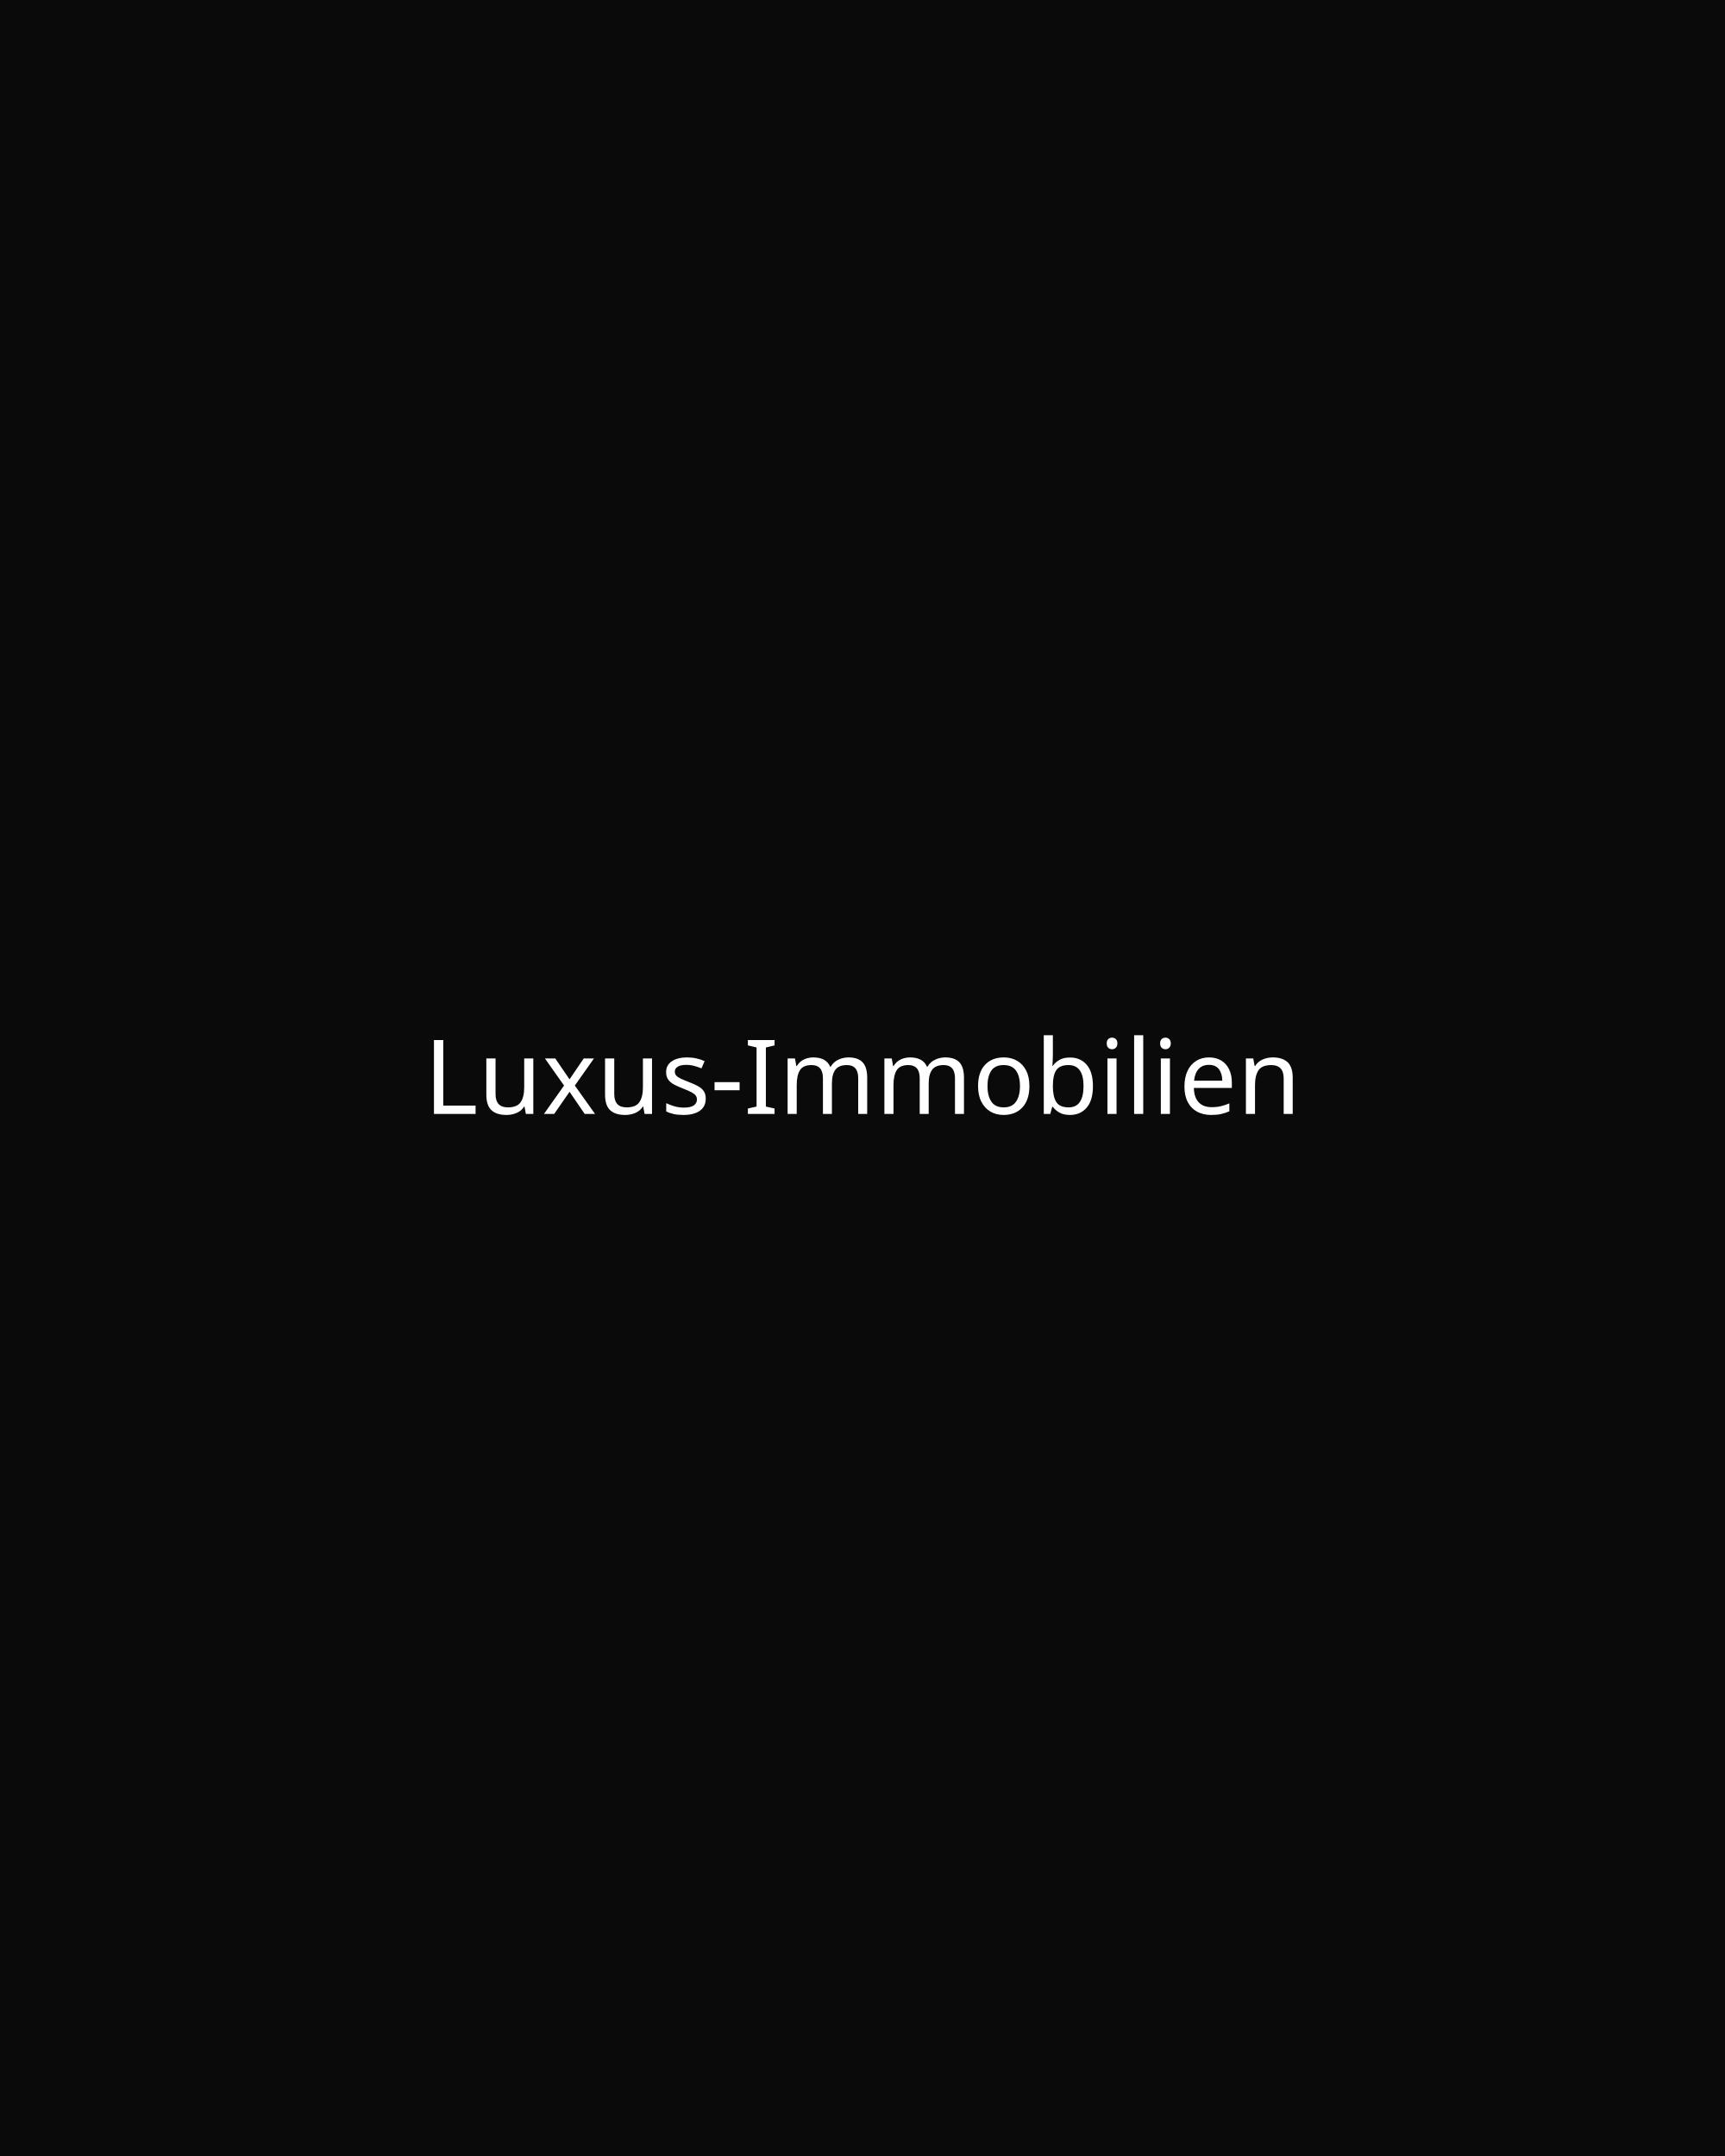
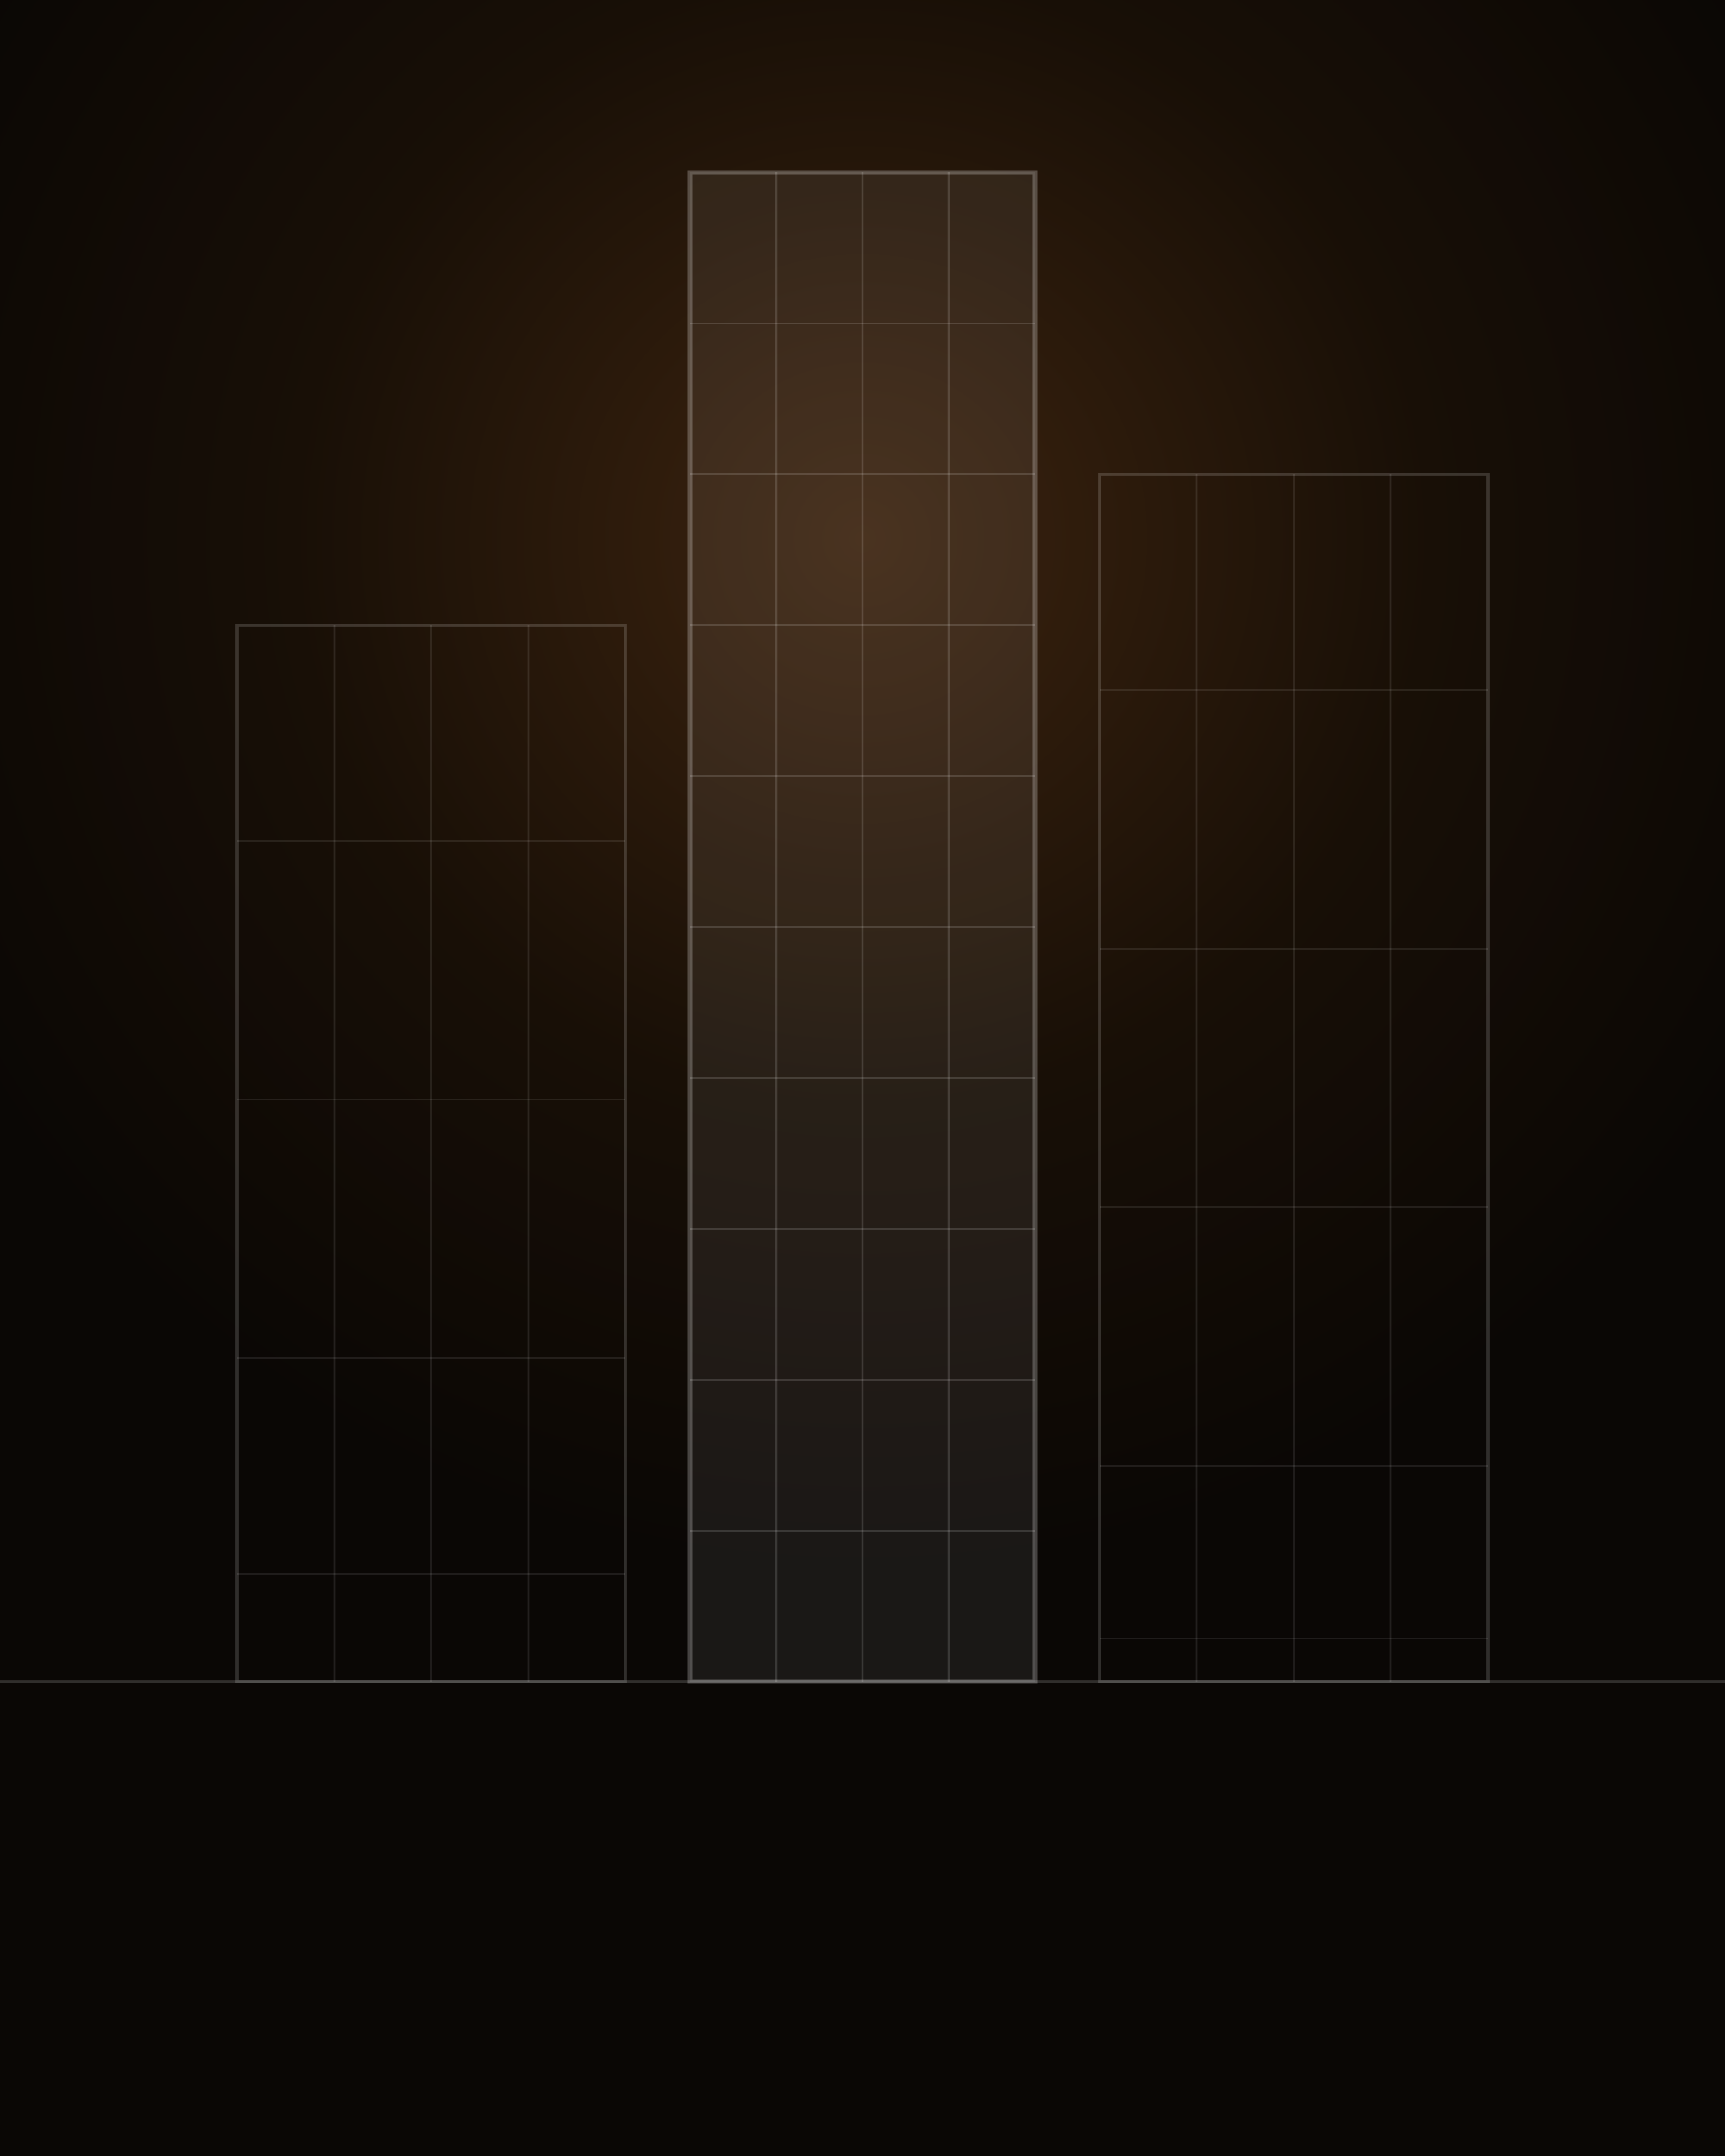
<svg xmlns="http://www.w3.org/2000/svg" viewBox="0 0 800 1000">
-   <rect width="800" height="1000" fill="#0a0a0a" />
-   <text x="400" y="500" fill="#fff" font-family="sans-serif" font-size="48" text-anchor="middle" dominant-baseline="middle">Luxus-Immobilien</text>
+   <defs>
+     <radialGradient id="bg" cx="400" cy="250" r="480" gradientUnits="userSpaceOnUse">
+       <stop offset="0%" stop-color="#3d2410" />
+       <stop offset="55%" stop-color="#180f06" />
+       <stop offset="100%" stop-color="#0a0705" />
+     </radialGradient>
+   </defs>
+   <rect width="800" height="1000" fill="url(#bg)" />
+   <rect x="320" y="80" width="160" height="700" fill="#ffffff" opacity="0.07" />
+   <rect x="320" y="80" width="160" height="700" fill="none" stroke="#ffffff" stroke-width="2" opacity="0.24" />
+   <line x1="360" y1="80" x2="360" y2="780" stroke="#ffffff" stroke-width="1" opacity="0.14" />
+   <line x1="400" y1="80" x2="400" y2="780" stroke="#ffffff" stroke-width="1" opacity="0.14" />
+   <line x1="440" y1="80" x2="440" y2="780" stroke="#ffffff" stroke-width="1" opacity="0.14" />
+   <line x1="320" y1="150" x2="480" y2="150" stroke="#ffffff" stroke-width="0.8" opacity="0.14" />
+   <line x1="320" y1="220" x2="480" y2="220" stroke="#ffffff" stroke-width="0.8" opacity="0.14" />
+   <line x1="320" y1="290" x2="480" y2="290" stroke="#ffffff" stroke-width="0.8" opacity="0.14" />
+   <line x1="320" y1="360" x2="480" y2="360" stroke="#ffffff" stroke-width="0.8" opacity="0.14" />
+   <line x1="320" y1="430" x2="480" y2="430" stroke="#ffffff" stroke-width="0.8" opacity="0.14" />
+   <line x1="320" y1="500" x2="480" y2="500" stroke="#ffffff" stroke-width="0.8" opacity="0.14" />
+   <line x1="320" y1="570" x2="480" y2="570" stroke="#ffffff" stroke-width="0.8" opacity="0.14" />
+   <line x1="320" y1="640" x2="480" y2="640" stroke="#ffffff" stroke-width="0.8" opacity="0.14" />
+   <line x1="320" y1="710" x2="480" y2="710" stroke="#ffffff" stroke-width="0.8" opacity="0.14" />
+   <rect x="110" y="290" width="180" height="490" fill="none" stroke="#ffffff" stroke-width="1.5" opacity="0.16" />
+   <line x1="155" y1="290" x2="155" y2="780" stroke="#ffffff" stroke-width="0.7" opacity="0.10" />
+   <line x1="200" y1="290" x2="200" y2="780" stroke="#ffffff" stroke-width="0.7" opacity="0.10" />
+   <line x1="245" y1="290" x2="245" y2="780" stroke="#ffffff" stroke-width="0.7" opacity="0.10" />
+   <line x1="110" y1="390" x2="290" y2="390" stroke="#ffffff" stroke-width="0.7" opacity="0.10" />
+   <line x1="110" y1="510" x2="290" y2="510" stroke="#ffffff" stroke-width="0.7" opacity="0.10" />
+   <line x1="110" y1="630" x2="290" y2="630" stroke="#ffffff" stroke-width="0.7" opacity="0.10" />
+   <line x1="110" y1="730" x2="290" y2="730" stroke="#ffffff" stroke-width="0.7" opacity="0.10" />
+   <rect x="510" y="220" width="180" height="560" fill="none" stroke="#ffffff" stroke-width="1.5" opacity="0.16" />
+   <line x1="555" y1="220" x2="555" y2="780" stroke="#ffffff" stroke-width="0.7" opacity="0.10" />
+   <line x1="600" y1="220" x2="600" y2="780" stroke="#ffffff" stroke-width="0.7" opacity="0.10" />
+   <line x1="645" y1="220" x2="645" y2="780" stroke="#ffffff" stroke-width="0.7" opacity="0.10" />
+   <line x1="510" y1="320" x2="690" y2="320" stroke="#ffffff" stroke-width="0.7" opacity="0.10" />
+   <line x1="510" y1="440" x2="690" y2="440" stroke="#ffffff" stroke-width="0.7" opacity="0.10" />
+   <line x1="510" y1="560" x2="690" y2="560" stroke="#ffffff" stroke-width="0.7" opacity="0.10" />
+   <line x1="510" y1="680" x2="690" y2="680" stroke="#ffffff" stroke-width="0.7" opacity="0.10" />
+   <line x1="510" y1="760" x2="690" y2="760" stroke="#ffffff" stroke-width="0.7" opacity="0.10" />
+   <line x1="0" y1="780" x2="800" y2="780" stroke="#ffffff" stroke-width="1.5" opacity="0.16" />
</svg>
